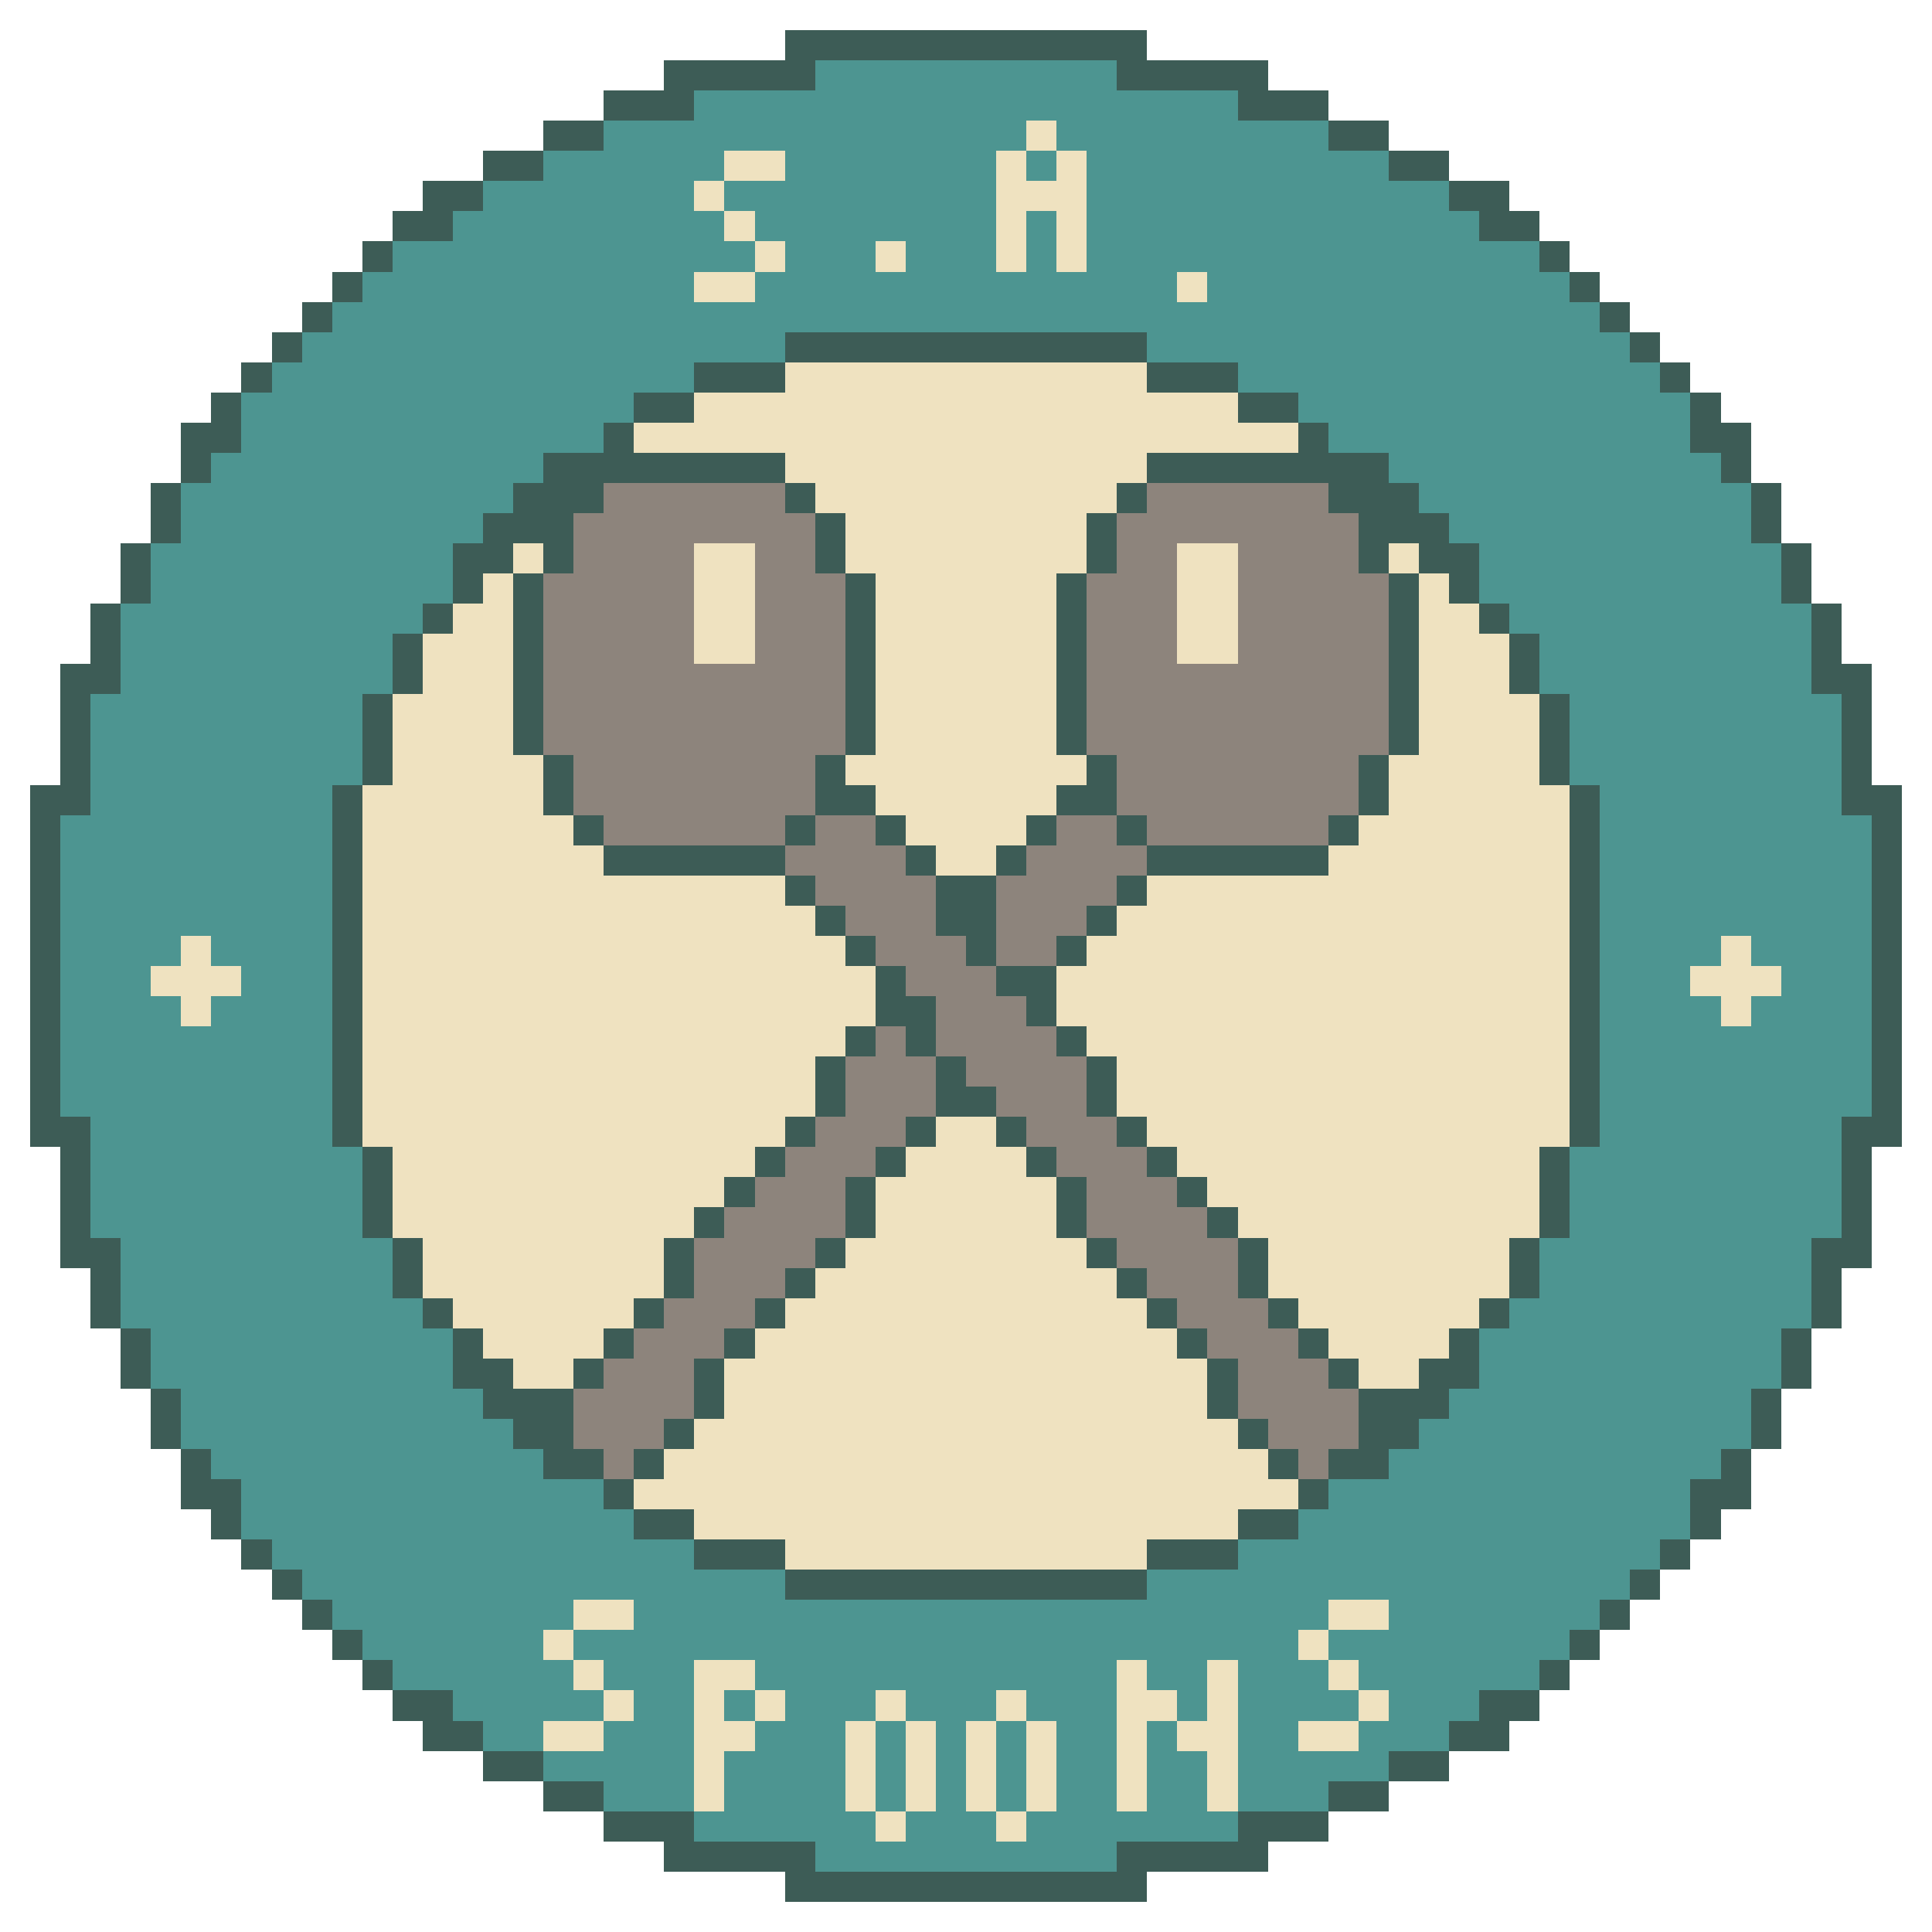
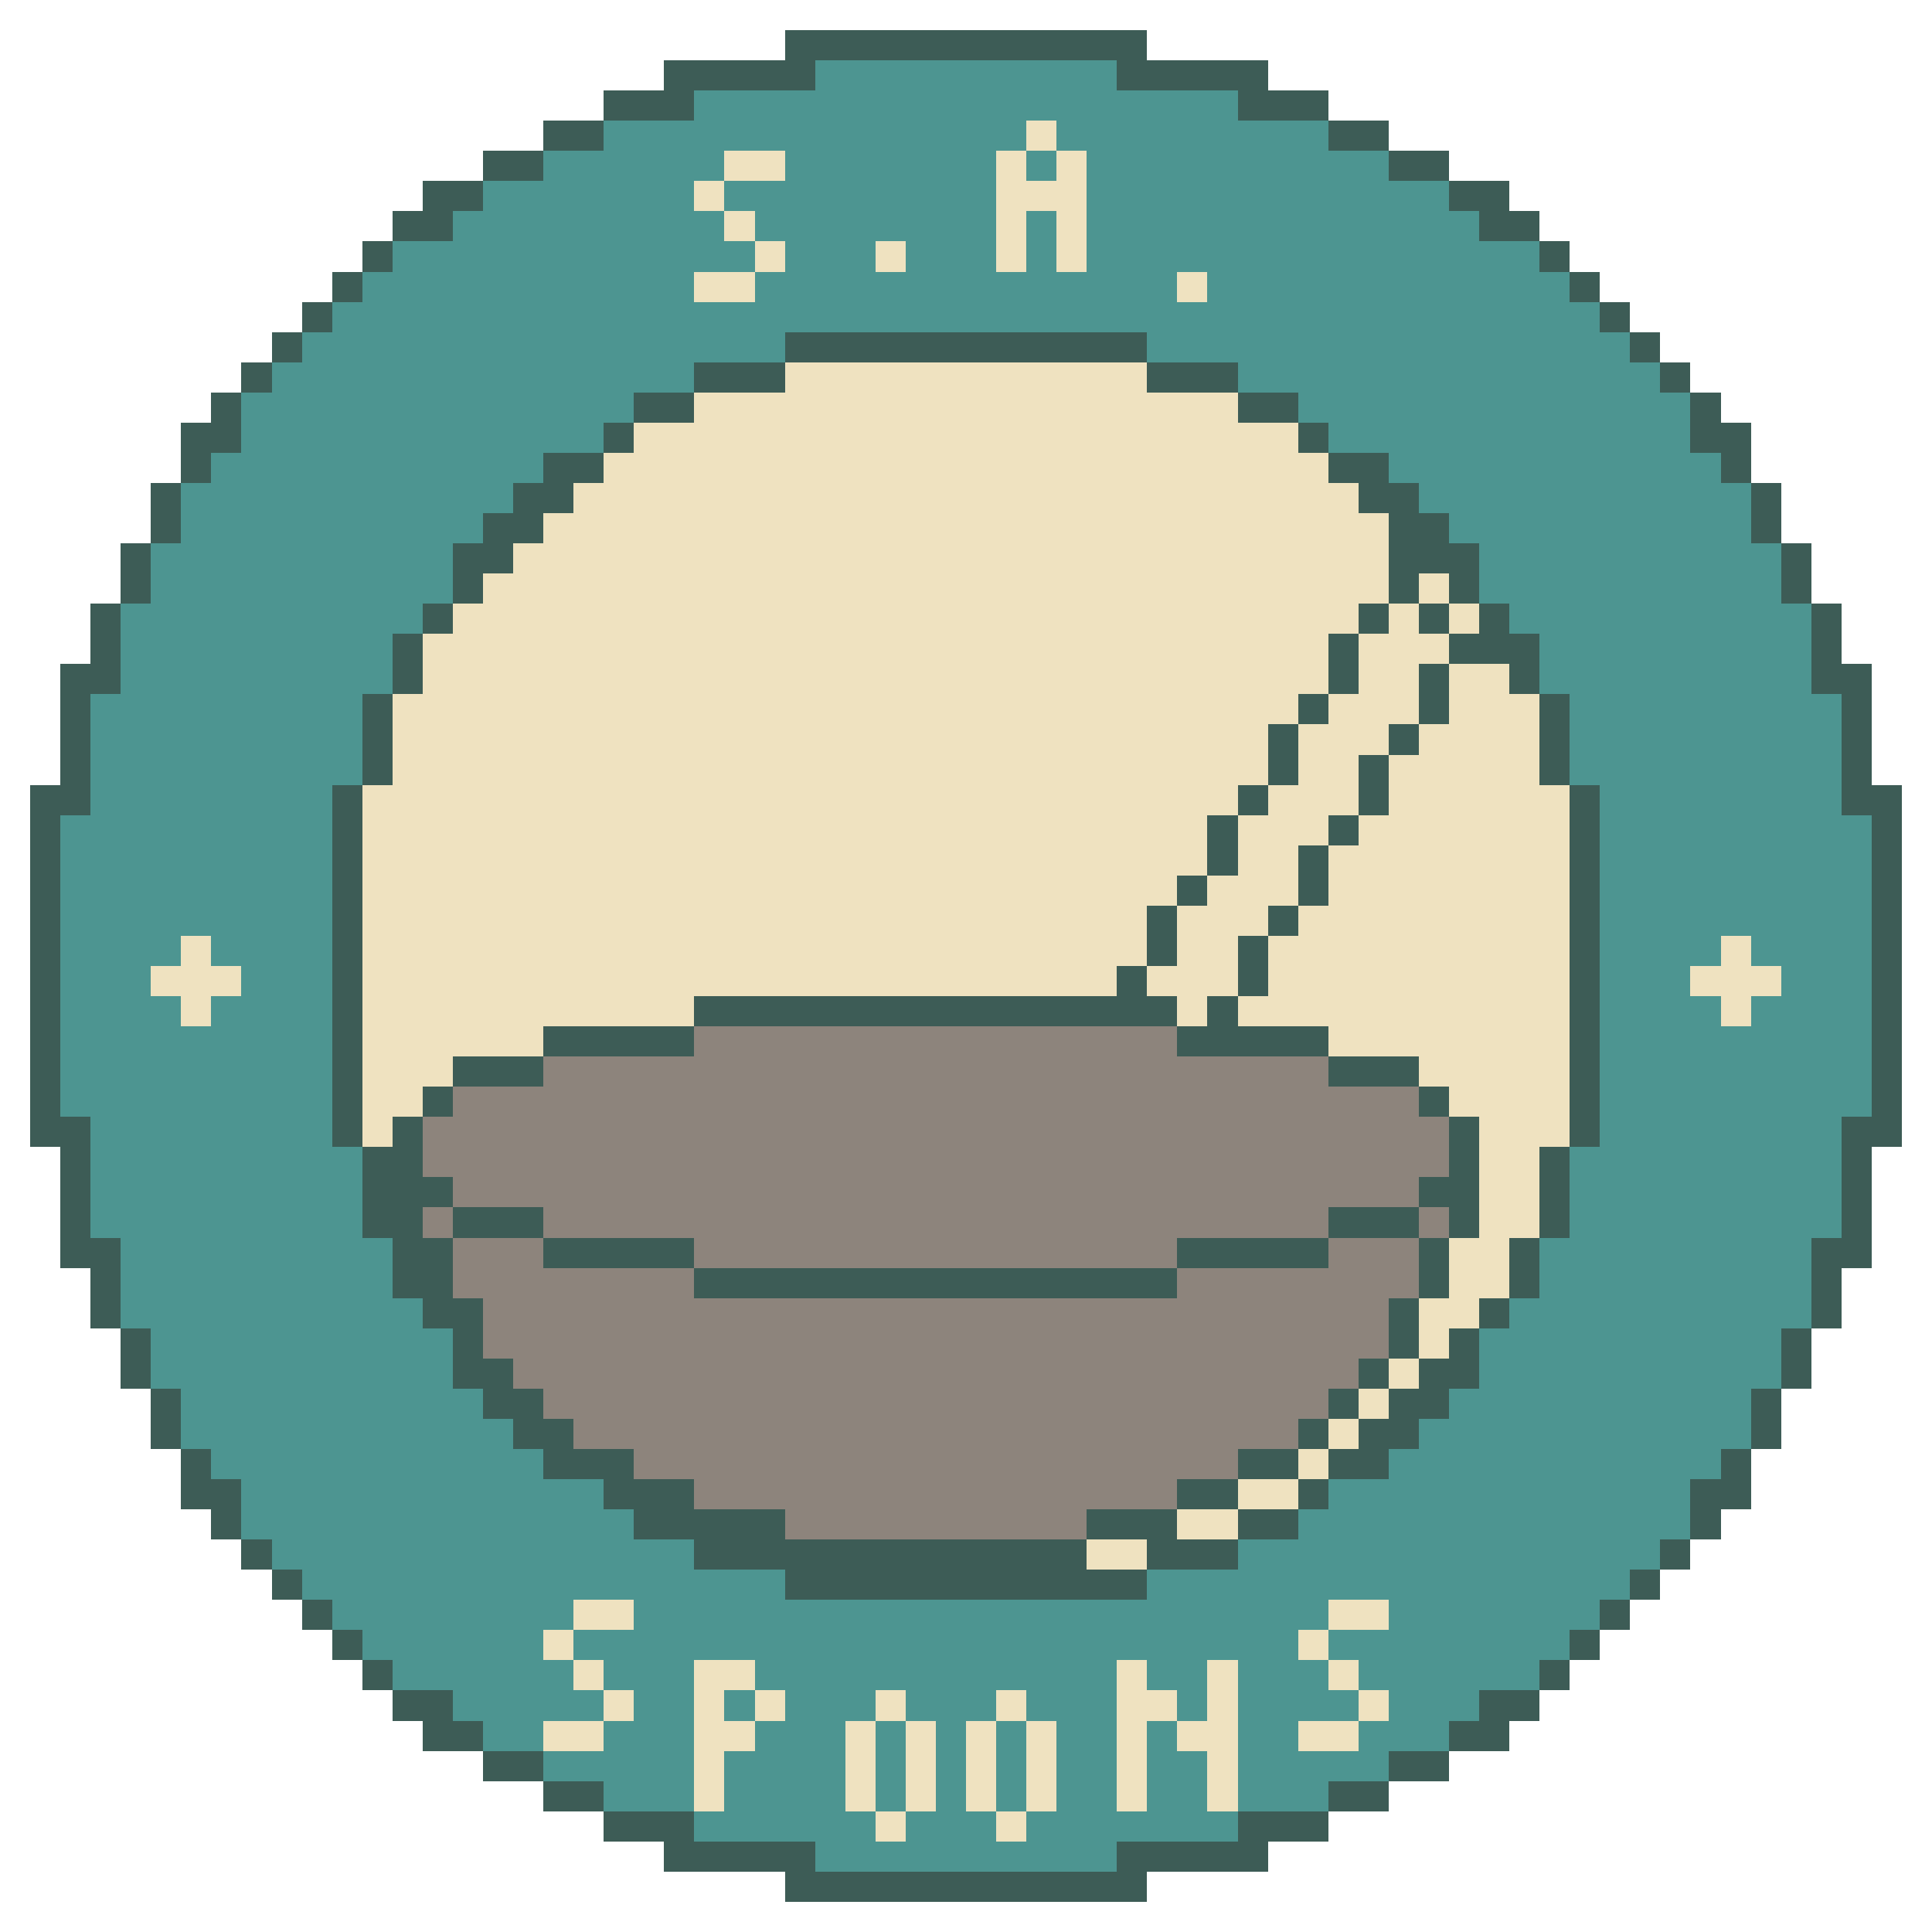
<svg xmlns="http://www.w3.org/2000/svg" viewBox="0 0 64 64" width="512" height="512" shape-rendering="crispEdges">
  <g id="logo-SA-retro">
-     <path fill="#3d5c56" d="M3 21h1v1h-1zM13 21h1v1h-1zM17 21h1v1h-1zM28 21h1v1h-1zM35 21h1v1h-1zM46 21h1v1h-1zM50 21h1v1h-1zM60 21h1v1h-1zM5 17h1v1h-1zM16 17h3v1h-3zM27 17h1v1h-1zM36 17h1v1h-1zM45 17h3v1h-3zM58 17h1v1h-1zM16 58h2v1h-2zM46 58h2v1h-2zM1 32h1v1h-1zM11 32h1v1h-1zM29 32h1v1h-1zM33 32h2v1h-2zM52 32h1v1h-1zM62 32h1v1h-1zM4 45h1v1h-1zM15 45h2v1h-2zM19 45h1v1h-1zM23 45h1v1h-1zM40 45h1v1h-1zM44 45h1v1h-1zM47 45h2v1h-2zM59 45h1v1h-1zM2 41h2v1h-2zM13 41h1v1h-1zM22 41h1v1h-1zM27 41h1v1h-1zM36 41h1v1h-1zM41 41h1v1h-1zM50 41h1v1h-1zM60 41h2v1h-2zM4 18h1v1h-1zM15 18h2v1h-2zM18 18h1v1h-1zM27 18h1v1h-1zM36 18h1v1h-1zM45 18h1v1h-1zM47 18h2v1h-2zM59 18h1v1h-1zM6 14h2v1h-2zM20 14h1v1h-1zM43 14h1v1h-1zM56 14h2v1h-2zM6 15h1v1h-1zM18 15h8v1h-8zM38 15h8v1h-8zM57 15h1v1h-1zM6 48h1v1h-1zM18 48h2v1h-2zM21 48h1v1h-1zM42 48h1v1h-1zM44 48h2v1h-2zM57 48h1v1h-1zM3 42h1v1h-1zM13 42h1v1h-1zM22 42h1v1h-1zM26 42h1v1h-1zM37 42h1v1h-1zM41 42h1v1h-1zM50 42h1v1h-1zM60 42h1v1h-1zM2 38h1v1h-1zM12 38h1v1h-1zM25 38h1v1h-1zM29 38h1v1h-1zM34 38h1v1h-1zM38 38h1v1h-1zM51 38h1v1h-1zM61 38h1v1h-1zM20 3h3v1h-3zM41 3h3v1h-3zM8 51h1v1h-1zM23 51h3v1h-3zM38 51h3v1h-3zM55 51h1v1h-1zM5 16h1v1h-1zM17 16h3v1h-3zM26 16h1v1h-1zM37 16h1v1h-1zM44 16h3v1h-3zM58 16h1v1h-1zM1 34h1v1h-1zM11 34h1v1h-1zM28 34h1v1h-1zM30 34h1v1h-1zM35 34h1v1h-1zM52 34h1v1h-1zM62 34h1v1h-1zM5 47h1v1h-1zM17 47h2v1h-2zM22 47h1v1h-1zM41 47h1v1h-1zM45 47h2v1h-2zM58 47h1v1h-1zM8 12h1v1h-1zM23 12h3v1h-3zM38 12h3v1h-3zM55 12h1v1h-1zM12 8h1v1h-1zM51 8h1v1h-1zM1 28h1v1h-1zM11 28h1v1h-1zM20 28h6v1h-6zM30 28h1v1h-1zM33 28h1v1h-1zM38 28h6v1h-6zM52 28h1v1h-1zM62 28h1v1h-1zM2 24h1v1h-1zM12 24h1v1h-1zM17 24h1v1h-1zM28 24h1v1h-1zM35 24h1v1h-1zM46 24h1v1h-1zM51 24h1v1h-1zM61 24h1v1h-1zM7 13h1v1h-1zM21 13h2v1h-2zM41 13h2v1h-2zM56 13h1v1h-1zM11 9h1v1h-1zM52 9h1v1h-1zM2 25h1v1h-1zM12 25h1v1h-1zM18 25h1v1h-1zM27 25h1v1h-1zM36 25h1v1h-1zM45 25h1v1h-1zM51 25h1v1h-1zM61 25h1v1h-1zM2 22h2v1h-2zM13 22h1v1h-1zM17 22h1v1h-1zM28 22h1v1h-1zM35 22h1v1h-1zM46 22h1v1h-1zM50 22h1v1h-1zM60 22h2v1h-2zM14 57h2v1h-2zM48 57h2v1h-2zM1 30h1v1h-1zM11 30h1v1h-1zM27 30h1v1h-1zM31 30h2v1h-2zM36 30h1v1h-1zM52 30h1v1h-1zM62 30h1v1h-1zM18 4h2v1h-2zM44 4h2v1h-2zM11 54h1v1h-1zM52 54h1v1h-1zM4 19h1v1h-1zM15 19h1v1h-1zM17 19h1v1h-1zM28 19h1v1h-1zM35 19h1v1h-1zM46 19h1v1h-1zM48 19h1v1h-1zM59 19h1v1h-1zM9 11h1v1h-1zM26 11h12v1h-12zM54 11h1v1h-1zM1 31h1v1h-1zM11 31h1v1h-1zM28 31h1v1h-1zM32 31h1v1h-1zM35 31h1v1h-1zM52 31h1v1h-1zM62 31h1v1h-1zM1 27h1v1h-1zM11 27h1v1h-1zM19 27h1v1h-1zM26 27h1v1h-1zM29 27h1v1h-1zM34 27h1v1h-1zM37 27h1v1h-1zM44 27h1v1h-1zM52 27h1v1h-1zM62 27h1v1h-1zM16 5h2v1h-2zM46 5h2v1h-2zM12 55h1v1h-1zM51 55h1v1h-1zM20 60h3v1h-3zM41 60h3v1h-3zM1 37h2v1h-2zM11 37h1v1h-1zM26 37h1v1h-1zM30 37h1v1h-1zM33 37h1v1h-1zM37 37h1v1h-1zM52 37h1v1h-1zM61 37h2v1h-2zM13 7h2v1h-2zM49 7h2v1h-2zM22 61h5v1h-5zM37 61h5v1h-5zM4 44h1v1h-1zM15 44h1v1h-1zM20 44h1v1h-1zM24 44h1v1h-1zM39 44h1v1h-1zM43 44h1v1h-1zM48 44h1v1h-1zM59 44h1v1h-1zM1 35h1v1h-1zM11 35h1v1h-1zM27 35h1v1h-1zM31 35h1v1h-1zM36 35h1v1h-1zM52 35h1v1h-1zM62 35h1v1h-1zM2 40h1v1h-1zM12 40h1v1h-1zM23 40h1v1h-1zM28 40h1v1h-1zM35 40h1v1h-1zM40 40h1v1h-1zM51 40h1v1h-1zM61 40h1v1h-1zM14 6h2v1h-2zM48 6h2v1h-2zM7 50h1v1h-1zM21 50h2v1h-2zM41 50h2v1h-2zM56 50h1v1h-1zM26 1h12v1h-12zM10 53h1v1h-1zM53 53h1v1h-1zM1 29h1v1h-1zM11 29h1v1h-1zM26 29h1v1h-1zM31 29h2v1h-2zM37 29h1v1h-1zM52 29h1v1h-1zM62 29h1v1h-1zM22 2h5v1h-5zM37 2h5v1h-5zM5 46h1v1h-1zM16 46h3v1h-3zM23 46h1v1h-1zM40 46h1v1h-1zM45 46h3v1h-3zM58 46h1v1h-1zM3 43h1v1h-1zM14 43h1v1h-1zM21 43h1v1h-1zM25 43h1v1h-1zM38 43h1v1h-1zM42 43h1v1h-1zM49 43h1v1h-1zM60 43h1v1h-1zM18 59h2v1h-2zM44 59h2v1h-2zM3 20h1v1h-1zM14 20h1v1h-1zM17 20h1v1h-1zM28 20h1v1h-1zM35 20h1v1h-1zM46 20h1v1h-1zM49 20h1v1h-1zM60 20h1v1h-1zM13 56h2v1h-2zM49 56h2v1h-2zM1 36h1v1h-1zM11 36h1v1h-1zM27 36h1v1h-1zM31 36h2v1h-2zM36 36h1v1h-1zM52 36h1v1h-1zM62 36h1v1h-1zM1 33h1v1h-1zM11 33h1v1h-1zM29 33h2v1h-2zM34 33h1v1h-1zM52 33h1v1h-1zM62 33h1v1h-1zM2 39h1v1h-1zM12 39h1v1h-1zM24 39h1v1h-1zM28 39h1v1h-1zM35 39h1v1h-1zM39 39h1v1h-1zM51 39h1v1h-1zM61 39h1v1h-1zM6 49h2v1h-2zM20 49h1v1h-1zM43 49h1v1h-1zM56 49h2v1h-2zM10 10h1v1h-1zM53 10h1v1h-1zM9 52h1v1h-1zM26 52h12v1h-12zM54 52h1v1h-1zM1 26h2v1h-2zM11 26h1v1h-1zM18 26h1v1h-1zM27 26h2v1h-2zM35 26h2v1h-2zM45 26h1v1h-1zM52 26h1v1h-1zM61 26h2v1h-2zM2 23h1v1h-1zM12 23h1v1h-1zM17 23h1v1h-1zM28 23h1v1h-1zM35 23h1v1h-1zM46 23h1v1h-1zM51 23h1v1h-1zM61 23h1v1h-1zM26 62h12v1h-12z" />
+     <path fill="#3d5c56" d="M3 21h1v1h-1zM13 21h1v1h-1zM44 21h1v1h-1zM48 21h3v1h-3zM60 21h1v1h-1zM5 17h1v1h-1zM16 17h2v1h-2zM46 17h2v1h-2zM58 17h1v1h-1zM16 58h2v1h-2zM46 58h2v1h-2zM1 32h1v1h-1zM11 32h1v1h-1zM37 32h1v1h-1zM41 32h1v1h-1zM52 32h1v1h-1zM62 32h1v1h-1zM4 45h1v1h-1zM15 45h2v1h-2zM45 45h1v1h-1zM47 45h2v1h-2zM59 45h1v1h-1zM2 41h2v1h-2zM13 41h2v1h-2zM18 41h5v1h-5zM39 41h5v1h-5zM47 41h1v1h-1zM50 41h1v1h-1zM60 41h2v1h-2zM4 18h1v1h-1zM15 18h2v1h-2zM46 18h3v1h-3zM59 18h1v1h-1zM6 14h2v1h-2zM20 14h1v1h-1zM43 14h1v1h-1zM56 14h2v1h-2zM6 15h1v1h-1zM18 15h2v1h-2zM44 15h2v1h-2zM57 15h1v1h-1zM6 48h1v1h-1zM18 48h3v1h-3zM41 48h2v1h-2zM44 48h2v1h-2zM57 48h1v1h-1zM3 42h1v1h-1zM13 42h2v1h-2zM23 42h16v1h-16zM47 42h1v1h-1zM50 42h1v1h-1zM60 42h1v1h-1zM2 38h1v1h-1zM12 38h2v1h-2zM48 38h1v1h-1zM51 38h1v1h-1zM61 38h1v1h-1zM20 3h3v1h-3zM41 3h3v1h-3zM8 51h1v1h-1zM23 51h13v1h-13zM38 51h3v1h-3zM55 51h1v1h-1zM5 16h1v1h-1zM17 16h2v1h-2zM45 16h2v1h-2zM58 16h1v1h-1zM1 34h1v1h-1zM11 34h1v1h-1zM18 34h5v1h-5zM39 34h5v1h-5zM52 34h1v1h-1zM62 34h1v1h-1zM5 47h1v1h-1zM17 47h2v1h-2zM43 47h1v1h-1zM45 47h2v1h-2zM58 47h1v1h-1zM8 12h1v1h-1zM23 12h3v1h-3zM38 12h3v1h-3zM55 12h1v1h-1zM12 8h1v1h-1zM51 8h1v1h-1zM1 28h1v1h-1zM11 28h1v1h-1zM40 28h1v1h-1zM43 28h1v1h-1zM52 28h1v1h-1zM62 28h1v1h-1zM2 24h1v1h-1zM12 24h1v1h-1zM42 24h1v1h-1zM46 24h1v1h-1zM51 24h1v1h-1zM61 24h1v1h-1zM7 13h1v1h-1zM21 13h2v1h-2zM41 13h2v1h-2zM56 13h1v1h-1zM11 9h1v1h-1zM52 9h1v1h-1zM2 25h1v1h-1zM12 25h1v1h-1zM42 25h1v1h-1zM45 25h1v1h-1zM51 25h1v1h-1zM61 25h1v1h-1zM2 22h2v1h-2zM13 22h1v1h-1zM44 22h1v1h-1zM47 22h1v1h-1zM50 22h1v1h-1zM60 22h2v1h-2zM14 57h2v1h-2zM48 57h2v1h-2zM1 30h1v1h-1zM11 30h1v1h-1zM38 30h1v1h-1zM42 30h1v1h-1zM52 30h1v1h-1zM62 30h1v1h-1zM18 4h2v1h-2zM44 4h2v1h-2zM11 54h1v1h-1zM52 54h1v1h-1zM4 19h1v1h-1zM15 19h1v1h-1zM46 19h1v1h-1zM48 19h1v1h-1zM59 19h1v1h-1zM9 11h1v1h-1zM26 11h12v1h-12zM54 11h1v1h-1zM1 31h1v1h-1zM11 31h1v1h-1zM38 31h1v1h-1zM41 31h1v1h-1zM52 31h1v1h-1zM62 31h1v1h-1zM1 27h1v1h-1zM11 27h1v1h-1zM40 27h1v1h-1zM44 27h1v1h-1zM52 27h1v1h-1zM62 27h1v1h-1zM16 5h2v1h-2zM46 5h2v1h-2zM12 55h1v1h-1zM51 55h1v1h-1zM20 60h3v1h-3zM41 60h3v1h-3zM1 37h2v1h-2zM11 37h1v1h-1zM13 37h1v1h-1zM48 37h1v1h-1zM52 37h1v1h-1zM61 37h2v1h-2zM13 7h2v1h-2zM49 7h2v1h-2zM22 61h5v1h-5zM37 61h5v1h-5zM4 44h1v1h-1zM15 44h1v1h-1zM46 44h1v1h-1zM48 44h1v1h-1zM59 44h1v1h-1zM1 35h1v1h-1zM11 35h1v1h-1zM15 35h3v1h-3zM44 35h3v1h-3zM52 35h1v1h-1zM62 35h1v1h-1zM2 40h1v1h-1zM12 40h2v1h-2zM15 40h3v1h-3zM44 40h3v1h-3zM48 40h1v1h-1zM51 40h1v1h-1zM61 40h1v1h-1zM14 6h2v1h-2zM48 6h2v1h-2zM7 50h1v1h-1zM21 50h5v1h-5zM36 50h3v1h-3zM41 50h2v1h-2zM56 50h1v1h-1zM26 1h12v1h-12zM10 53h1v1h-1zM53 53h1v1h-1zM1 29h1v1h-1zM11 29h1v1h-1zM39 29h1v1h-1zM43 29h1v1h-1zM52 29h1v1h-1zM62 29h1v1h-1zM22 2h5v1h-5zM37 2h5v1h-5zM5 46h1v1h-1zM16 46h2v1h-2zM44 46h1v1h-1zM46 46h2v1h-2zM58 46h1v1h-1zM3 43h1v1h-1zM14 43h2v1h-2zM46 43h1v1h-1zM49 43h1v1h-1zM60 43h1v1h-1zM18 59h2v1h-2zM44 59h2v1h-2zM3 20h1v1h-1zM14 20h1v1h-1zM45 20h1v1h-1zM47 20h1v1h-1zM49 20h1v1h-1zM60 20h1v1h-1zM13 56h2v1h-2zM49 56h2v1h-2zM1 36h1v1h-1zM11 36h1v1h-1zM14 36h1v1h-1zM47 36h1v1h-1zM52 36h1v1h-1zM62 36h1v1h-1zM1 33h1v1h-1zM11 33h1v1h-1zM23 33h16v1h-16zM40 33h1v1h-1zM52 33h1v1h-1zM62 33h1v1h-1zM2 39h1v1h-1zM12 39h3v1h-3zM47 39h2v1h-2zM51 39h1v1h-1zM61 39h1v1h-1zM6 49h2v1h-2zM20 49h3v1h-3zM39 49h2v1h-2zM43 49h1v1h-1zM56 49h2v1h-2zM10 10h1v1h-1zM53 10h1v1h-1zM9 52h1v1h-1zM26 52h12v1h-12zM54 52h1v1h-1zM1 26h2v1h-2zM11 26h1v1h-1zM41 26h1v1h-1zM45 26h1v1h-1zM52 26h1v1h-1zM61 26h2v1h-2zM2 23h1v1h-1zM12 23h1v1h-1zM43 23h1v1h-1zM47 23h1v1h-1zM51 23h1v1h-1zM61 23h1v1h-1zM26 62h12v1h-12z" />
    <path fill="#4d9591" d="M4 21h9v1h-9zM51 21h9v1h-9zM6 17h10v1h-10zM48 17h10v1h-10zM18 58h5v1h-5zM24 58h4v1h-4zM29 58h1v1h-1zM31 58h1v1h-1zM33 58h1v1h-1zM35 58h2v1h-2zM38 58h2v1h-2zM41 58h5v1h-5zM2 32h3v1h-3zM8 32h3v1h-3zM53 32h3v1h-3zM59 32h3v1h-3zM5 45h10v1h-10zM49 45h10v1h-10zM4 41h9v1h-9zM51 41h9v1h-9zM5 18h10v1h-10zM49 18h10v1h-10zM8 14h12v1h-12zM44 14h12v1h-12zM7 15h11v1h-11zM46 15h11v1h-11zM7 48h11v1h-11zM46 48h11v1h-11zM4 42h9v1h-9zM51 42h9v1h-9zM3 38h9v1h-9zM52 38h9v1h-9zM23 3h18v1h-18zM9 51h14v1h-14zM41 51h14v1h-14zM6 16h11v1h-11zM47 16h11v1h-11zM2 34h9v1h-9zM53 34h9v1h-9zM6 47h11v1h-11zM47 47h11v1h-11zM9 12h14v1h-14zM41 12h14v1h-14zM13 8h12v1h-12zM26 8h3v1h-3zM30 8h3v1h-3zM34 8h1v1h-1zM36 8h15v1h-15zM2 28h9v1h-9zM53 28h9v1h-9zM3 24h9v1h-9zM52 24h9v1h-9zM8 13h13v1h-13zM43 13h13v1h-13zM12 9h11v1h-11zM25 9h14v1h-14zM40 9h12v1h-12zM3 25h9v1h-9zM52 25h9v1h-9zM4 22h9v1h-9zM51 22h9v1h-9zM16 57h2v1h-2zM20 57h3v1h-3zM25 57h3v1h-3zM29 57h1v1h-1zM31 57h1v1h-1zM33 57h1v1h-1zM35 57h2v1h-2zM38 57h1v1h-1zM41 57h2v1h-2zM45 57h3v1h-3zM2 30h9v1h-9zM53 30h9v1h-9zM20 4h14v1h-14zM35 4h9v1h-9zM12 54h6v1h-6zM19 54h24v1h-24zM44 54h8v1h-8zM5 19h10v1h-10zM49 19h10v1h-10zM10 11h16v1h-16zM38 11h16v1h-16zM2 31h4v1h-4zM7 31h4v1h-4zM53 31h4v1h-4zM58 31h4v1h-4zM2 27h9v1h-9zM53 27h9v1h-9zM18 5h6v1h-6zM26 5h7v1h-7zM34 5h1v1h-1zM36 5h10v1h-10zM13 55h6v1h-6zM20 55h3v1h-3zM25 55h12v1h-12zM38 55h2v1h-2zM41 55h3v1h-3zM45 55h6v1h-6zM23 60h6v1h-6zM30 60h3v1h-3zM34 60h7v1h-7zM3 37h8v1h-8zM53 37h8v1h-8zM15 7h9v1h-9zM25 7h8v1h-8zM34 7h1v1h-1zM36 7h13v1h-13zM27 61h10v1h-10zM5 44h10v1h-10zM49 44h10v1h-10zM2 35h9v1h-9zM53 35h9v1h-9zM3 40h9v1h-9zM52 40h9v1h-9zM16 6h7v1h-7zM24 6h9v1h-9zM36 6h12v1h-12zM8 50h13v1h-13zM43 50h13v1h-13zM11 53h8v1h-8zM21 53h23v1h-23zM46 53h7v1h-7zM2 29h9v1h-9zM53 29h9v1h-9zM27 2h10v1h-10zM6 46h10v1h-10zM48 46h10v1h-10zM4 43h10v1h-10zM50 43h10v1h-10zM20 59h3v1h-3zM24 59h4v1h-4zM29 59h1v1h-1zM31 59h1v1h-1zM33 59h1v1h-1zM35 59h2v1h-2zM38 59h2v1h-2zM41 59h3v1h-3zM4 20h10v1h-10zM50 20h10v1h-10zM15 56h5v1h-5zM21 56h2v1h-2zM24 56h1v1h-1zM26 56h3v1h-3zM30 56h3v1h-3zM34 56h3v1h-3zM39 56h1v1h-1zM41 56h4v1h-4zM46 56h3v1h-3zM2 36h9v1h-9zM53 36h9v1h-9zM2 33h4v1h-4zM7 33h4v1h-4zM53 33h4v1h-4zM58 33h4v1h-4zM3 39h9v1h-9zM52 39h9v1h-9zM8 49h12v1h-12zM44 49h12v1h-12zM11 10h42v1h-42zM10 52h16v1h-16zM38 52h16v1h-16zM3 26h8v1h-8zM53 26h8v1h-8zM3 23h9v1h-9zM52 23h9v1h-9z" />
-     <path fill="#8d847c" d="M18 21h5v1h-5zM25 21h3v1h-3zM36 21h3v1h-3zM41 21h5v1h-5zM19 17h8v1h-8zM37 17h8v1h-8zM30 32h3v1h-3zM20 45h3v1h-3zM41 45h3v1h-3zM23 41h4v1h-4zM37 41h4v1h-4zM19 18h4v1h-4zM25 18h2v1h-2zM37 18h2v1h-2zM41 18h4v1h-4zM20 48h1v1h-1zM43 48h1v1h-1zM23 42h3v1h-3zM38 42h3v1h-3zM26 38h3v1h-3zM35 38h3v1h-3zM20 16h6v1h-6zM38 16h6v1h-6zM29 34h1v1h-1zM31 34h4v1h-4zM19 47h3v1h-3zM42 47h3v1h-3zM26 28h4v1h-4zM34 28h4v1h-4zM18 24h10v1h-10zM36 24h10v1h-10zM19 25h8v1h-8zM37 25h8v1h-8zM18 22h10v1h-10zM36 22h10v1h-10zM28 30h3v1h-3zM33 30h3v1h-3zM18 19h5v1h-5zM25 19h3v1h-3zM36 19h3v1h-3zM41 19h5v1h-5zM29 31h3v1h-3zM33 31h2v1h-2zM20 27h6v1h-6zM27 27h2v1h-2zM35 27h2v1h-2zM38 27h6v1h-6zM27 37h3v1h-3zM34 37h3v1h-3zM21 44h3v1h-3zM40 44h3v1h-3zM28 35h3v1h-3zM32 35h4v1h-4zM24 40h4v1h-4zM36 40h4v1h-4zM27 29h4v1h-4zM33 29h4v1h-4zM19 46h4v1h-4zM41 46h4v1h-4zM22 43h3v1h-3zM39 43h3v1h-3zM18 20h5v1h-5zM25 20h3v1h-3zM36 20h3v1h-3zM41 20h5v1h-5zM28 36h3v1h-3zM33 36h3v1h-3zM31 33h3v1h-3zM25 39h3v1h-3zM36 39h3v1h-3zM19 26h8v1h-8zM37 26h8v1h-8zM18 23h10v1h-10zM36 23h10v1h-10z" />
-     <path fill="#efe2c0" d="M14 21h3v1h-3zM23 21h2v1h-2zM29 21h6v1h-6zM39 21h2v1h-2zM47 21h3v1h-3zM28 17h8v1h-8zM23 58h1v1h-1zM28 58h1v1h-1zM30 58h1v1h-1zM32 58h1v1h-1zM34 58h1v1h-1zM37 58h1v1h-1zM40 58h1v1h-1zM5 32h3v1h-3zM12 32h17v1h-17zM35 32h17v1h-17zM56 32h3v1h-3zM17 45h2v1h-2zM24 45h16v1h-16zM45 45h2v1h-2zM14 41h8v1h-8zM28 41h8v1h-8zM42 41h8v1h-8zM17 18h1v1h-1zM23 18h2v1h-2zM28 18h8v1h-8zM39 18h2v1h-2zM46 18h1v1h-1zM21 14h22v1h-22zM26 15h12v1h-12zM22 48h20v1h-20zM14 42h8v1h-8zM27 42h10v1h-10zM42 42h8v1h-8zM13 38h12v1h-12zM30 38h4v1h-4zM39 38h12v1h-12zM26 51h12v1h-12zM27 16h10v1h-10zM12 34h16v1h-16zM36 34h16v1h-16zM23 47h18v1h-18zM26 12h12v1h-12zM25 8h1v1h-1zM29 8h1v1h-1zM33 8h1v1h-1zM35 8h1v1h-1zM12 28h8v1h-8zM31 28h2v1h-2zM44 28h8v1h-8zM13 24h4v1h-4zM29 24h6v1h-6zM47 24h4v1h-4zM23 13h18v1h-18zM23 9h2v1h-2zM39 9h1v1h-1zM13 25h5v1h-5zM28 25h8v1h-8zM46 25h5v1h-5zM14 22h3v1h-3zM29 22h6v1h-6zM47 22h3v1h-3zM18 57h2v1h-2zM23 57h2v1h-2zM28 57h1v1h-1zM30 57h1v1h-1zM32 57h1v1h-1zM34 57h1v1h-1zM37 57h1v1h-1zM39 57h2v1h-2zM43 57h2v1h-2zM12 30h15v1h-15zM37 30h15v1h-15zM34 4h1v1h-1zM18 54h1v1h-1zM43 54h1v1h-1zM16 19h1v1h-1zM23 19h2v1h-2zM29 19h6v1h-6zM39 19h2v1h-2zM47 19h1v1h-1zM6 31h1v1h-1zM12 31h16v1h-16zM36 31h16v1h-16zM57 31h1v1h-1zM12 27h7v1h-7zM30 27h4v1h-4zM45 27h7v1h-7zM24 5h2v1h-2zM33 5h1v1h-1zM35 5h1v1h-1zM19 55h1v1h-1zM23 55h2v1h-2zM37 55h1v1h-1zM40 55h1v1h-1zM44 55h1v1h-1zM29 60h1v1h-1zM33 60h1v1h-1zM12 37h14v1h-14zM31 37h2v1h-2zM38 37h14v1h-14zM24 7h1v1h-1zM33 7h1v1h-1zM35 7h1v1h-1zM16 44h4v1h-4zM25 44h14v1h-14zM44 44h4v1h-4zM12 35h15v1h-15zM37 35h15v1h-15zM13 40h10v1h-10zM29 40h6v1h-6zM41 40h10v1h-10zM23 6h1v1h-1zM33 6h3v1h-3zM23 50h18v1h-18zM19 53h2v1h-2zM44 53h2v1h-2zM12 29h14v1h-14zM38 29h14v1h-14zM24 46h16v1h-16zM15 43h6v1h-6zM26 43h12v1h-12zM43 43h6v1h-6zM23 59h1v1h-1zM28 59h1v1h-1zM30 59h1v1h-1zM32 59h1v1h-1zM34 59h1v1h-1zM37 59h1v1h-1zM40 59h1v1h-1zM15 20h2v1h-2zM23 20h2v1h-2zM29 20h6v1h-6zM39 20h2v1h-2zM47 20h2v1h-2zM20 56h1v1h-1zM23 56h1v1h-1zM25 56h1v1h-1zM29 56h1v1h-1zM33 56h1v1h-1zM37 56h2v1h-2zM40 56h1v1h-1zM45 56h1v1h-1zM12 36h15v1h-15zM37 36h15v1h-15zM6 33h1v1h-1zM12 33h17v1h-17zM35 33h17v1h-17zM57 33h1v1h-1zM13 39h11v1h-11zM29 39h6v1h-6zM40 39h11v1h-11zM21 49h22v1h-22zM12 26h6v1h-6zM29 26h6v1h-6zM46 26h6v1h-6zM13 23h4v1h-4zM29 23h6v1h-6zM47 23h4v1h-4z" />
+     <path fill="#8d847c" d="M17 45h28v1h-28zM15 41h3v1h-3zM23 41h16v1h-16zM44 41h3v1h-3zM21 48h20v1h-20zM15 42h8v1h-8zM39 42h8v1h-8zM14 38h34v1h-34zM23 34h16v1h-16zM19 47h24v1h-24zM14 37h34v1h-34zM16 44h30v1h-30zM18 35h26v1h-26zM14 40h1v1h-1zM18 40h26v1h-26zM47 40h1v1h-1zM26 50h10v1h-10zM18 46h26v1h-26zM16 43h30v1h-30zM15 36h32v1h-32zM15 39h32v1h-32zM23 49h16v1h-16z" />
+     <path fill="#efe2c0" d="M14 21h30v1h-30zM45 21h3v1h-3zM18 17h28v1h-28zM23 58h1v1h-1zM28 58h1v1h-1zM30 58h1v1h-1zM32 58h1v1h-1zM34 58h1v1h-1zM37 58h1v1h-1zM40 58h1v1h-1zM5 32h3v1h-3zM12 32h25v1h-25zM38 32h3v1h-3zM42 32h10v1h-10zM56 32h3v1h-3zM46 45h1v1h-1zM48 41h2v1h-2zM17 18h29v1h-29zM21 14h22v1h-22zM20 15h24v1h-24zM43 48h1v1h-1zM48 42h2v1h-2zM49 38h2v1h-2zM36 51h2v1h-2zM19 16h26v1h-26zM12 34h6v1h-6zM44 34h8v1h-8zM44 47h1v1h-1zM26 12h12v1h-12zM25 8h1v1h-1zM29 8h1v1h-1zM33 8h1v1h-1zM35 8h1v1h-1zM12 28h28v1h-28zM41 28h2v1h-2zM44 28h8v1h-8zM13 24h29v1h-29zM43 24h3v1h-3zM47 24h4v1h-4zM23 13h18v1h-18zM23 9h2v1h-2zM39 9h1v1h-1zM13 25h29v1h-29zM43 25h2v1h-2zM46 25h5v1h-5zM14 22h30v1h-30zM45 22h2v1h-2zM48 22h2v1h-2zM18 57h2v1h-2zM23 57h2v1h-2zM28 57h1v1h-1zM30 57h1v1h-1zM32 57h1v1h-1zM34 57h1v1h-1zM37 57h1v1h-1zM39 57h2v1h-2zM43 57h2v1h-2zM12 30h26v1h-26zM39 30h3v1h-3zM43 30h9v1h-9zM34 4h1v1h-1zM18 54h1v1h-1zM43 54h1v1h-1zM16 19h30v1h-30zM47 19h1v1h-1zM6 31h1v1h-1zM12 31h26v1h-26zM39 31h2v1h-2zM42 31h10v1h-10zM57 31h1v1h-1zM12 27h28v1h-28zM41 27h3v1h-3zM45 27h7v1h-7zM24 5h2v1h-2zM33 5h1v1h-1zM35 5h1v1h-1zM19 55h1v1h-1zM23 55h2v1h-2zM37 55h1v1h-1zM40 55h1v1h-1zM44 55h1v1h-1zM29 60h1v1h-1zM33 60h1v1h-1zM12 37h1v1h-1zM49 37h3v1h-3zM24 7h1v1h-1zM33 7h1v1h-1zM35 7h1v1h-1zM47 44h1v1h-1zM12 35h3v1h-3zM47 35h5v1h-5zM49 40h2v1h-2zM23 6h1v1h-1zM33 6h3v1h-3zM39 50h2v1h-2zM19 53h2v1h-2zM44 53h2v1h-2zM12 29h27v1h-27zM40 29h3v1h-3zM44 29h8v1h-8zM45 46h1v1h-1zM47 43h2v1h-2zM23 59h1v1h-1zM28 59h1v1h-1zM30 59h1v1h-1zM32 59h1v1h-1zM34 59h1v1h-1zM37 59h1v1h-1zM40 59h1v1h-1zM15 20h30v1h-30zM46 20h1v1h-1zM48 20h1v1h-1zM20 56h1v1h-1zM23 56h1v1h-1zM25 56h1v1h-1zM29 56h1v1h-1zM33 56h1v1h-1zM37 56h2v1h-2zM40 56h1v1h-1zM45 56h1v1h-1zM12 36h2v1h-2zM48 36h4v1h-4zM6 33h1v1h-1zM12 33h11v1h-11zM39 33h1v1h-1zM41 33h11v1h-11zM57 33h1v1h-1zM49 39h2v1h-2zM41 49h2v1h-2zM12 26h29v1h-29zM42 26h3v1h-3zM46 26h6v1h-6zM13 23h30v1h-30zM44 23h3v1h-3zM48 23h3v1h-3z" />
  </g>
</svg>
